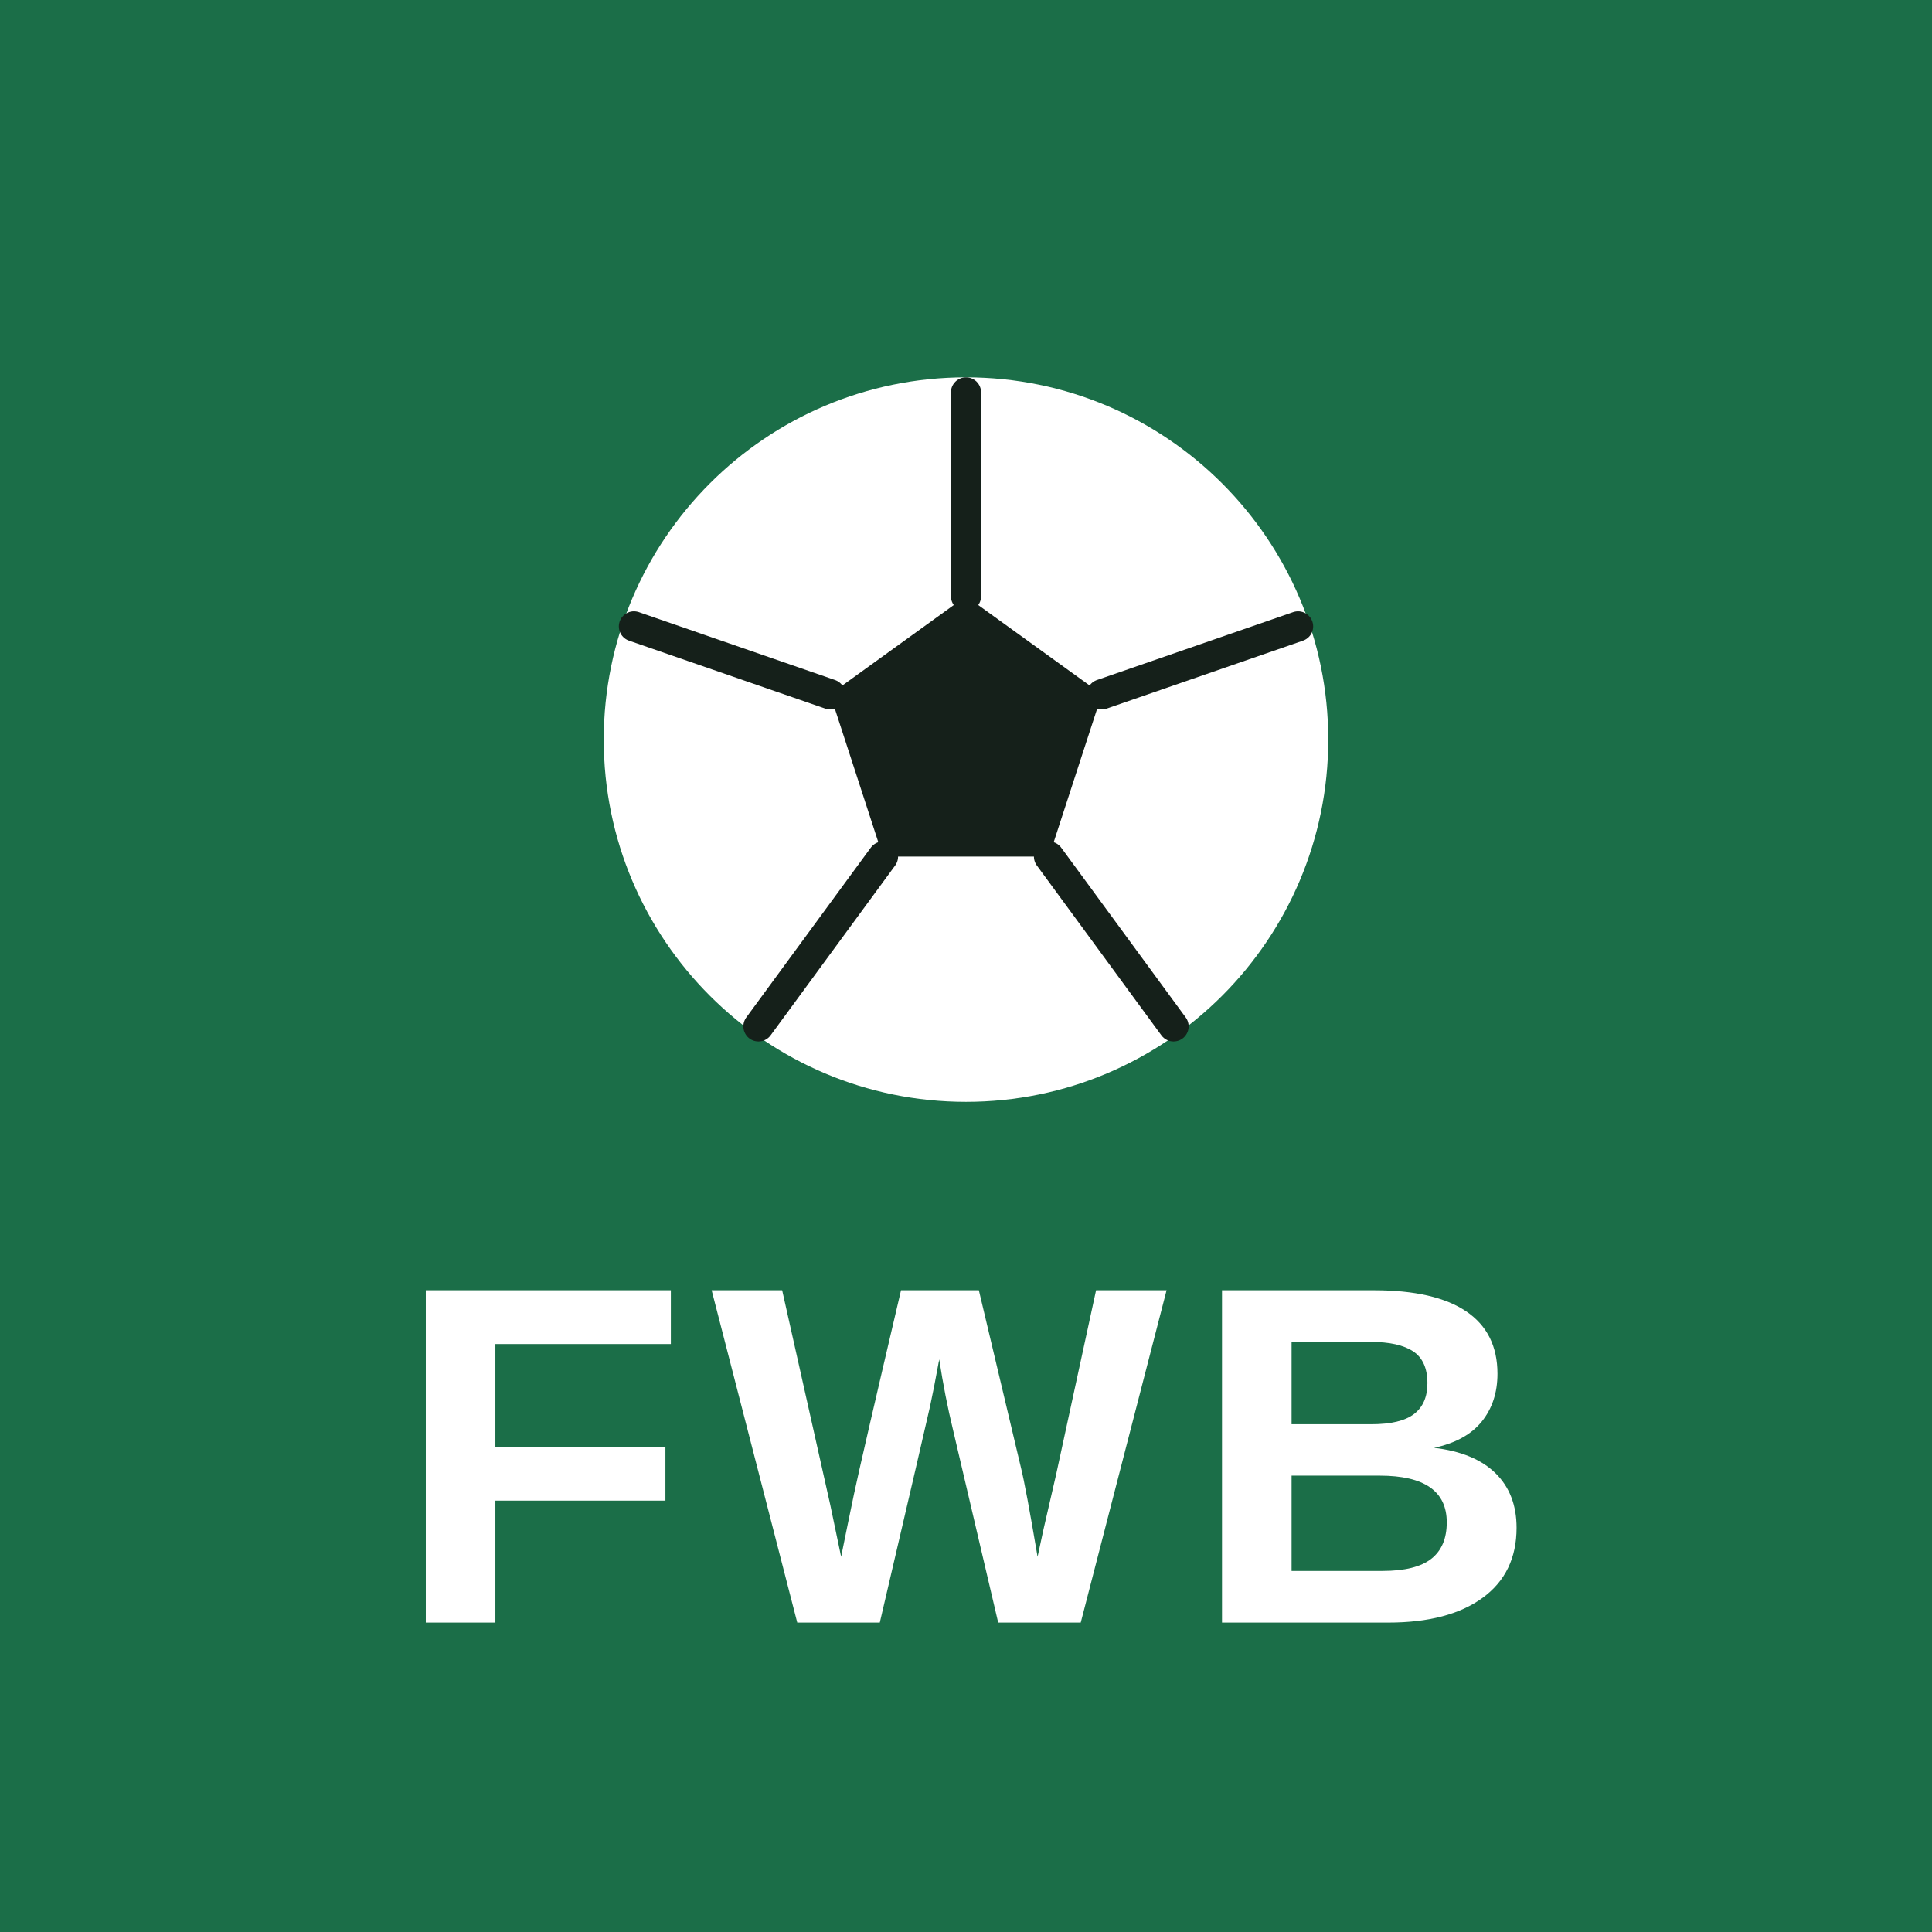
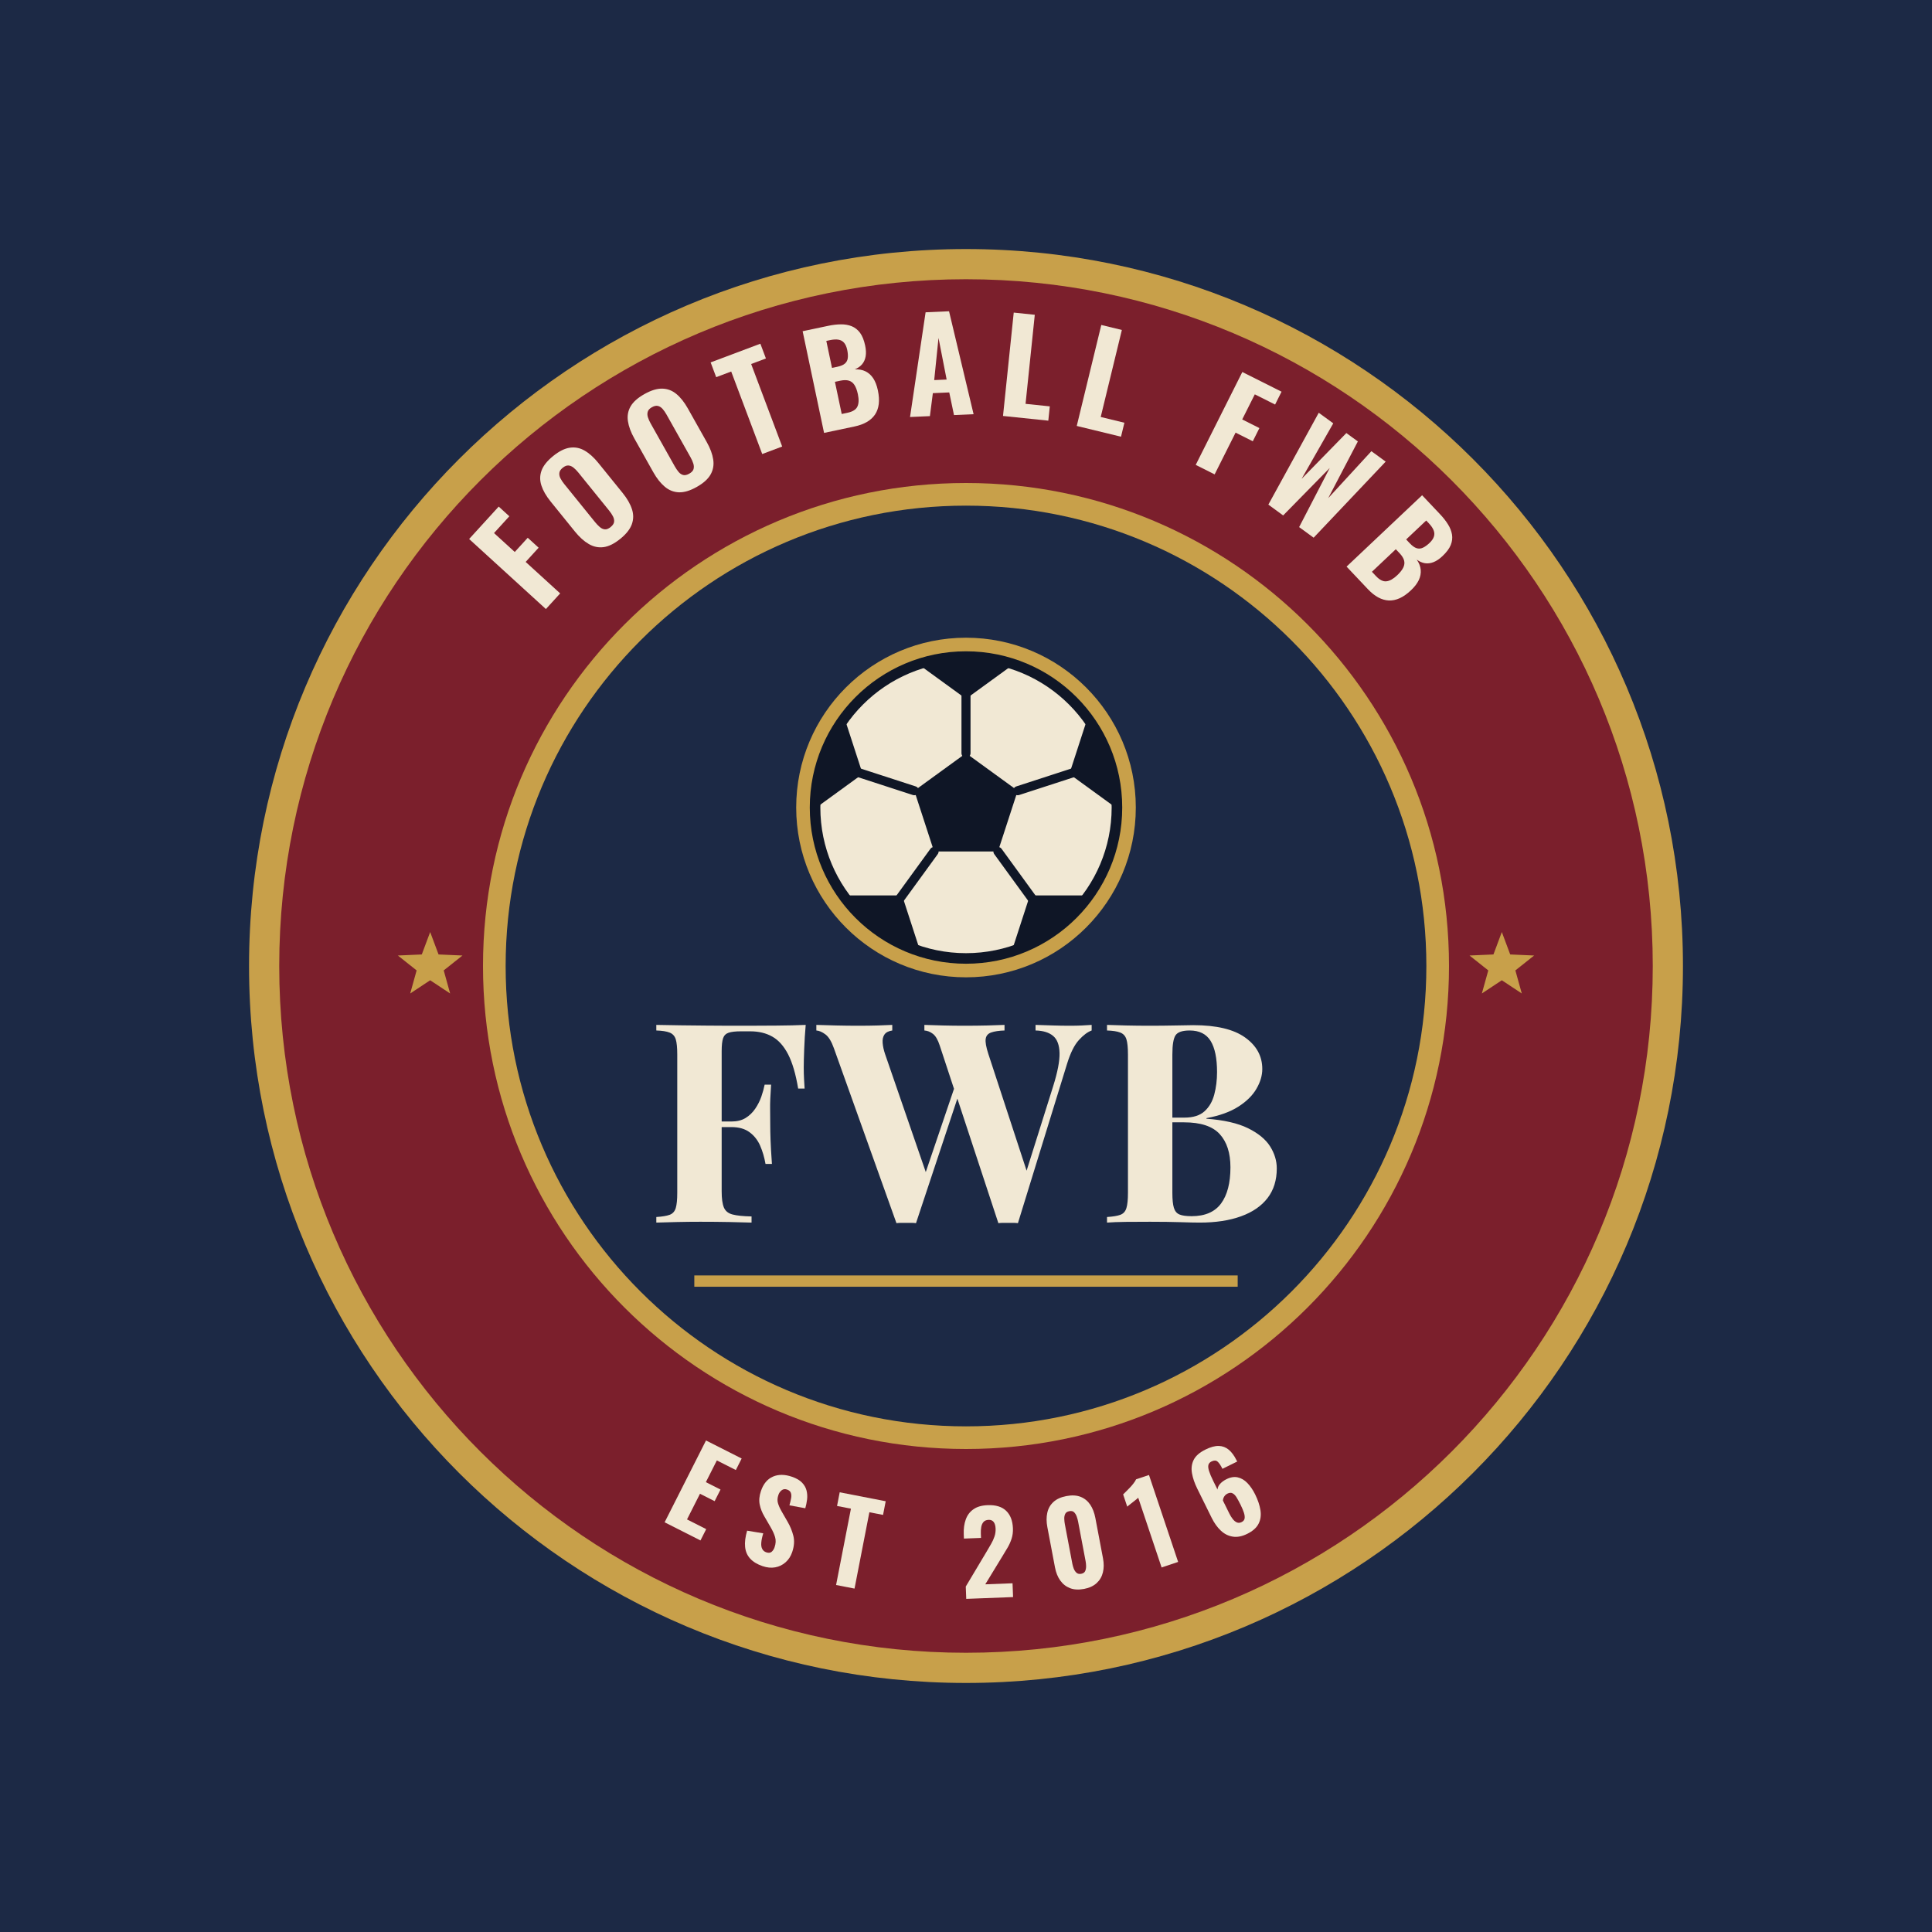
<svg xmlns="http://www.w3.org/2000/svg" viewBox="0 0 512 512">
-   <rect width="512" height="512" fill="#1b6e48" />
-   <g transform="translate(256 196)">
-     <circle r="96" fill="#ffffff" />
-     <polygon points="0,-38 36,-12 22,31 -22,31 -36,-12" fill="#15201a" />
-     <g stroke="#15201a" stroke-width="8" stroke-linecap="round">
-       <line x1="0" y1="-38" x2="0" y2="-92" />
-       <line x1="36" y1="-12" x2="88" y2="-30" />
-       <line x1="22" y1="31" x2="55" y2="76" />
-       <line x1="-22" y1="31" x2="-55" y2="76" />
-       <line x1="-36" y1="-12" x2="-88" y2="-30" />
+   <rect width="512" height="512" fill="#1c2945" />
+   <svg x="56" y="56" width="400" height="400" viewBox="0 0 400 400">
+     <circle cx="200" cy="200" r="190" fill="#c8a04a" />
+     <circle cx="200" cy="200" r="182" fill="#7b1f2c" />
+     <circle cx="200" cy="200" r="128" fill="#c8a04a" />
+     <circle cx="200" cy="200" r="122" fill="#1c2945" />
+     <path d="M0.46 0L-5.15 0L-5.15-27.54L6.48-27.54L6.48-23.73L0.46-23.73L0.46-16.29L5.56-16.29L5.56-12.38L0.46-12.38" fill="#f1e8d4" transform="translate(92.14 101.6) rotate(-47.62)" />
+     <path d="M-0.03 0.37Q-3.06 0.37-4.83-0.71Q-6.60-1.80-7.36-3.83Q-8.13-5.85-8.13-8.67L-8.13-18.94Q-8.13-21.76-7.36-23.77Q-6.60-25.77-4.83-26.83Q-3.06-27.88-0.03-27.88Q3.03-27.88 4.81-26.81Q6.60-25.74 7.36-23.75Q8.13-21.76 8.13-18.94L8.13-8.67Q8.13-5.85 7.36-3.83Q6.60-1.80 4.81-0.71Q3.03 0.37-0.03 0.37M-0.03-3.67Q1.05-3.67 1.56-4.16Q2.07-4.66 2.24-5.49Q2.41-6.32 2.41-7.28L2.41-20.30Q2.41-21.25 2.24-22.07Q2.07-22.88 1.56-23.37Q1.05-23.87-0.03-23.87Q-1.05-23.87-1.56-23.37Q-2.07-22.88-2.24-22.07Q-2.41-21.25-2.41-20.30L-2.41-7.28Q-2.41-6.32-2.26-5.49Q-2.11-4.66-1.60-4.16Q-1.09-3.67-0.03-3.67" fill="#f1e8d4" transform="translate(108.15 86.51) rotate(-38.98)" />
+     <path d="M-0.03 0.37Q-3.06 0.37-4.83-0.71Q-6.60-1.80-7.36-3.83Q-8.13-5.85-8.13-8.67L-8.13-18.94Q-8.13-21.76-7.36-23.77Q-6.60-25.77-4.83-26.83Q-3.06-27.88-0.03-27.88Q3.03-27.88 4.81-26.81Q6.60-25.74 7.36-23.75Q8.13-21.76 8.13-18.94L8.13-8.67Q8.13-5.85 7.36-3.83Q6.60-1.80 4.81-0.71Q3.03 0.37-0.03 0.37M-0.03-3.67Q1.05-3.67 1.56-4.16Q2.07-4.66 2.24-5.49Q2.41-6.32 2.41-7.28L2.41-20.30Q2.41-21.25 2.24-22.07Q2.07-22.88 1.56-23.37Q1.05-23.87-0.03-23.87Q-1.05-23.87-1.56-23.37Q-2.07-22.88-2.24-22.07Q-2.41-21.25-2.41-20.30L-2.41-7.28Q-2.41-6.32-2.26-5.49Q-2.11-4.66-1.60-4.16Q-1.09-3.67-0.03-3.67" fill="#f1e8d4" transform="translate(128.47 72.72) rotate(-29.34)" />
+     <path d="M2.86 0L-2.79 0L-2.79-23.36L-7.04-23.36L-7.04-27.54L7.04-27.54L7.04-23.36L2.86-23.36" fill="#f1e8d4" transform="translate(148.61 63.34) rotate(-20.61)" />
+     <path d="M0.54 0L-7.68 0L-7.68-27.54L-0.71-27.54Q1.09-27.54 2.62-27.23Q4.15-26.93 5.32-26.15Q6.49-25.36 7.12-23.99Q7.75-22.61 7.75-20.40Q7.75-18.73 7.28-17.56Q6.80-16.39 5.92-15.71Q5.03-15.03 3.74-14.79Q5.34-14.55 6.43-13.70Q7.51-12.85 8.06-11.46Q8.60-10.06 8.60-8.09Q8.60-6.02 8.08-4.49Q7.55-2.96 6.53-1.97Q5.51-0.99 4.01-0.49Q2.52 0 0.54 0M-2.07-12.65L-2.07-3.94L-0.51-3.94Q1.60-3.94 2.40-5Q3.20-6.05 3.20-8.16Q3.20-9.79 2.82-10.76Q2.45-11.73 1.62-12.19Q0.78-12.65-0.61-12.65L-2.07-12.65M-2.07-23.73L-2.07-16.42L-0.68-16.42Q0.78-16.42 1.53-16.85Q2.28-17.27 2.57-18.14Q2.86-19.01 2.86-20.26Q2.86-21.52 2.43-22.29Q2.01-23.05 1.14-23.39Q0.27-23.73-1.05-23.73" fill="#f1e8d4" transform="translate(169.9 57.14) rotate(-11.9)" />
+     <path d="M-3.16 0L-8.43 0L-3.09-27.54L3.13-27.54L8.43 0L3.23 0L2.24-6.05L-2.11-6.05L-3.16 0M0.03-20.60L-1.60-9.49L1.70-9.49" fill="#f1e8d4" transform="translate(193.59 54.14) rotate(-2.52)" />
+     <path d="M6.78 0L-5.29 0L-5.29-27.54L0.32-27.54L0.32-3.81L6.78-3.81" fill="#f1e8d4" transform="translate(215.07 54.78) rotate(5.92)" />
+     <path d="M6.78 0L-5.29 0L-5.29-27.54L0.32-27.54L0.32-3.81L6.78-3.81" fill="#f1e8d4" transform="translate(234.49 58.13) rotate(13.66)" />
+     <path d="" fill="#f1e8d4" transform="translate(250.37 62.97) rotate(20.18)" />
+     <path d="M0.46 0L-5.15 0L-5.15-27.54L6.48-27.54L6.48-23.73L0.46-23.73L0.46-16.29L5.56-16.29L5.56-12.38L0.46-12.38" fill="#f1e8d4" transform="translate(265.48 69.51) rotate(26.65)" />
+     <path d="M-2.55 0L-7.41 0L-10.98-27.54L-6.22-27.54L-4.32-10.71L-1.90-27.51L1.87-27.51L4.39-10.74L6.29-27.54L10.98-27.54L7.45 0L2.69 0L0-17.44" fill="#f1e8d4" transform="translate(286.11 82.1) rotate(36.14)" />
+     <path d="M0.54 0L-7.68 0L-7.68-27.54L-0.71-27.54Q1.09-27.54 2.62-27.23Q4.15-26.93 5.32-26.15Q6.49-25.36 7.12-23.99Q7.75-22.61 7.75-20.40Q7.75-18.73 7.28-17.56Q6.80-16.39 5.92-15.71Q5.03-15.03 3.74-14.79Q5.34-14.55 6.43-13.70Q7.51-12.85 8.06-11.46Q8.60-10.06 8.60-8.09Q8.60-6.02 8.08-4.49Q7.55-2.96 6.53-1.97Q5.51-0.99 4.01-0.49Q2.52 0 0.54 0M-2.07-12.65L-2.07-3.94L-0.51-3.94Q1.60-3.94 2.40-5Q3.20-6.05 3.20-8.16Q3.20-9.79 2.82-10.76Q2.45-11.73 1.62-12.19Q0.78-12.65-0.61-12.65L-2.07-12.65M-2.07-23.73L-2.07-16.42L-0.68-16.42Q0.78-16.42 1.53-16.85Q2.28-17.27 2.57-18.14Q2.86-19.01 2.86-20.26Q2.86-21.52 2.43-22.29Q2.01-23.05 1.14-23.39Q0.27-23.73-1.05-23.73" fill="#f1e8d4" transform="translate(306.13 99.74) rotate(46.63)" />
+     <path d="M5.91 21.60L-4.74 21.60L-4.74-2.70L5.85-2.70L5.85 0.72L0.21 0.72L0.21 7.17L4.56 7.17L4.56 10.62L0.21 10.62L0.21 18.24L5.91 18.24" fill="#f1e8d4" transform="translate(134.11 330.29) rotate(26.83)" />
+     <path d="M0.55 21.93Q-1.70 21.93-3.20 21.10Q-4.70 20.28-5.46 18.61Q-6.23 16.95-6.35 14.37L-2.08 13.65Q-2.03 15.15-1.77 16.15Q-1.52 17.16-0.99 17.65Q-0.47 18.15 0.31 18.15Q1.27 18.15 1.62 17.55Q1.96 16.95 1.96 16.17Q1.96 14.64 1.23 13.60Q0.50 12.57-0.71 11.52L-3.23 9.33Q-4.58 8.19-5.43 6.75Q-6.29 5.31-6.29 3.21Q-6.29 0.21-4.53-1.39Q-2.78-3 0.28-3Q2.11-3 3.28-2.40Q4.45-1.80 5.10-0.80Q5.75 0.21 6 1.39Q6.25 2.58 6.31 3.75L2.08 4.38Q2.02 3.27 1.89 2.43Q1.75 1.59 1.35 1.11Q0.94 0.63 0.13 0.63Q-0.74 0.63-1.16 1.27Q-1.58 1.92-1.58 2.70Q-1.58 3.99-0.99 4.81Q-0.41 5.64 0.61 6.54L3.08 8.70Q4.60 10.02 5.70 11.71Q6.79 13.41 6.79 15.90Q6.79 17.61 6.01 18.99Q5.23 20.37 3.84 21.15Q2.44 21.93 0.55 21.93" fill="#f1e8d4" transform="translate(152.66 338.11) rotate(18.92)" />
+     <path d="M2.52 21.60L-2.46 21.60L-2.46 0.99L-6.21 0.99L-6.21-2.70L6.21-2.70L6.21 0.99L2.52 0.99" fill="#f1e8d4" transform="translate(172.11 343.31) rotate(11.01)" />
+     <path d="" fill="#f1e8d4" transform="translate(188.27 345.53) rotate(4.61)" />
+     <path d="M6.06 21.60L-6.36 21.60L-6.36 18.33L-0.45 9.24Q0.21 8.22 0.79 7.29Q1.38 6.36 1.75 5.38Q2.13 4.41 2.13 3.30Q2.13 2.13 1.68 1.51Q1.23 0.90 0.39 0.90Q-0.51 0.90-0.99 1.39Q-1.47 1.89-1.65 2.70Q-1.83 3.51-1.83 4.47L-1.83 5.61L-6.36 5.61L-6.36 4.41Q-6.36 2.25-5.68 0.57Q-5.01-1.11-3.55-2.05Q-2.10-3 0.27-3Q3.48-3 5.10-1.32Q6.72 0.36 6.72 3.39Q6.72 4.86 6.27 6.10Q5.82 7.35 5.08 8.50Q4.35 9.66 3.51 10.89L-1.17 17.94L6.06 17.94" fill="#f1e8d4" transform="translate(205.59 345.89) rotate(-2.2)" />
+     <path d="M0.02 22.02Q-2.17 22.02-3.61 21.12Q-5.05 20.22-5.77 18.64Q-6.49 17.07-6.49 15L-6.49 4.11Q-6.49 1.98-5.80 0.38Q-5.12-1.23-3.67-2.13Q-2.23-3.03 0.02-3.03Q2.23-3.03 3.66-2.13Q5.08-1.23 5.78 0.38Q6.46 1.98 6.46 4.11L6.46 15Q6.46 17.07 5.74 18.64Q5.03 20.22 3.59 21.12Q2.14 22.02 0.02 22.02M0.02 17.94Q0.82 17.94 1.19 17.43Q1.54 16.92 1.67 16.21Q1.79 15.51 1.79 14.91L1.79 4.20Q1.79 3.54 1.68 2.82Q1.57 2.10 1.21 1.57Q0.86 1.05 0.02 1.05Q-0.83 1.05-1.20 1.57Q-1.58 2.10-1.68 2.82Q-1.79 3.54-1.79 4.20L-1.79 14.91Q-1.79 15.51-1.67 16.21Q-1.54 16.92-1.16 17.43Q-0.76 17.94 0.02 17.94" fill="#f1e8d4" transform="translate(227.17 343.45) rotate(-10.73)" />
+     <path d="M3.09 21.60L-1.53 21.60L-1.53 2.10Q-1.80 2.25-2.27 2.41Q-2.73 2.58-3.27 2.77Q-3.81 2.97-4.29 3.13Q-4.77 3.30-5.04 3.42L-5.04 0Q-4.68-0.18-4.06-0.48Q-3.45-0.78-2.76-1.14Q-2.07-1.50-1.46-1.92Q-0.84-2.34-0.51-2.70L3.09-2.70" fill="#f1e8d4" transform="translate(246.42 338.43) rotate(-18.54)" />
+     <path d="M0.20 21.93Q-2.12 21.93-3.57 20.89Q-5.03 19.86-5.70 18.06Q-6.37 16.26-6.37 13.95L-6.37 5.31Q-6.37 2.94-5.82 1.05Q-5.27-0.84-3.86-1.92Q-2.45-3 0.16-3Q2.41-3 3.75-2.30Q5.08-1.59 5.69-0.21Q6.29 1.17 6.29 3.18Q6.29 3.27 6.30 3.38Q6.31 3.48 6.31 3.57L1.94 3.57Q1.94 2.04 1.63 1.29Q1.33 0.54 0.20 0.54Q-0.53 0.54-0.93 0.99Q-1.33 1.44-1.50 2.50Q-1.67 3.57-1.67 5.43L-1.67 7.92Q-1.28 7.26-0.45 6.90Q0.38 6.54 1.46 6.51Q3.38 6.45 4.53 7.36Q5.69 8.28 6.20 9.88Q6.71 11.49 6.71 13.50Q6.71 15.96 6.11 17.88Q5.50 19.80 4.08 20.86Q2.65 21.93 0.20 21.93M0.25 18.48Q1 18.48 1.38 17.97Q1.75 17.46 1.89 16.53Q2.03 15.60 2.03 14.28Q2.03 13.02 1.95 12.07Q1.88 11.13 1.48 10.59Q1.10 10.05 0.20 10.05Q-0.23 10.05-0.60 10.21Q-0.98 10.38-1.25 10.63Q-1.51 10.89-1.67 11.16L-1.67 15.03Q-1.67 15.93-1.50 16.72Q-1.33 17.52-0.92 18Q-0.50 18.48 0.25 18.48" fill="#f1e8d4" transform="translate(264.64 330.91) rotate(-26.28)" />
+     <polygon fill="#c8a04a" points="58,191 60.22,196.94 66.56,197.22 61.59,201.17 63.29,207.28 58,203.78 52.71,207.28 54.41,201.17 49.44,197.22 55.78,196.94" />
+     <polygon fill="#c8a04a" points="342,191 344.22,196.94 350.56,197.22 345.59,201.17 347.29,207.28 342,203.78 336.71,207.28 338.41,201.17 333.44,197.22 339.78,196.94" />
+     <circle cx="200" cy="158" r="45" fill="#c8a04a" />
+     <g>
+       <clipPath id="bb">
+         <circle cx="200" cy="158" r="40" />
+       </clipPath>
+       <circle cx="200" cy="158" r="40" fill="#f1e8d4" />
+       <g clip-path="url(#bb)">
+         <polygon points="207.05,107.49 211.41,120.91 200,129.2 188.59,120.91 192.95,107.49" fill="#0f1626" />
+         <polygon points="250.22,149.1 238.8,157.39 227.39,149.1 231.75,135.68 245.86,135.68" fill="#0f1626" />
+         <polygon points="223.98,203.01 212.57,194.72 216.93,181.3 231.04,181.3 235.39,194.72" fill="#0f1626" />
+         <polygon points="164.61,194.72 168.96,181.3 183.07,181.3 187.43,194.72 176.02,203.01" fill="#0f1626" />
+         <polygon points="154.14,135.68 168.25,135.68 172.61,149.1 161.2,157.39 149.78,149.1" fill="#0f1626" />
+         <g stroke="#0f1626" stroke-width="2.4" stroke-linecap="round">
+           <line x1="200" y1="143.6" x2="200" y2="126.8" />
+           <line x1="213.7" y1="153.55" x2="229.67" y2="148.36" />
+           <line x1="208.46" y1="169.65" x2="218.34" y2="183.24" />
+           <line x1="191.54" y1="169.65" x2="181.66" y2="183.24" />
+           <line x1="186.3" y1="153.55" x2="170.33" y2="148.36" />
+         </g>
+       </g>
+       <polygon points="200,143.6 213.7,153.55 208.46,169.65 191.54,169.65 186.3,153.55" fill="#0f1626" />
+       <circle cx="200" cy="158" r="40" fill="none" stroke="#0f1626" stroke-width="2.8" />
    </g>
-   </g>
-   <text x="256" y="430" text-anchor="middle" font-family="'Barlow Condensed','Arial Narrow',Arial,sans-serif" font-weight="700" font-size="128" letter-spacing="6" fill="#ffffff">FWB</text>
+     <path d="M157.52 215.61Q157.23 218.94 157.12 222.05Q157 225.15 157 226.86Q157 228.48 157.08 229.96Q157.15 231.44 157.23 232.48L155.52 232.48Q154.56 226.71 152.86 223.41Q151.16 220.12 148.68 218.72Q146.20 217.31 142.80 217.31L140.35 217.31Q138.21 217.31 137.10 217.68Q135.99 218.05 135.62 219.16Q135.25 220.27 135.25 222.56L135.25 241.21L137.84 241.21Q140.06 241.21 141.57 240.29Q143.09 239.36 144.13 237.84Q145.16 236.33 145.76 234.63Q146.35 232.92 146.64 231.44L148.35 231.44Q148.05 235.66 148.09 237.88Q148.12 240.10 148.12 241.95Q148.12 243.80 148.20 246.02Q148.27 248.24 148.57 252.46L146.87 252.46Q146.42 249.87 145.46 247.65Q144.50 245.43 142.65 244.06Q140.80 242.69 137.84 242.69L135.25 242.69L135.25 259.71Q135.25 262.60 135.84 264Q136.43 265.41 138.13 265.85Q139.84 266.30 143.17 266.37L143.17 268Q140.87 267.93 137.25 267.85Q133.62 267.78 129.62 267.78Q126.44 267.78 123.41 267.85Q120.37 267.93 117.93 268L117.93 266.52Q120.30 266.37 121.48 265.93Q122.67 265.48 123.08 264.15Q123.48 262.82 123.48 260.16L123.48 223.45Q123.48 220.71 123.08 219.42Q122.67 218.12 121.45 217.64Q120.23 217.16 117.93 217.09L117.93 215.61Q120.97 215.68 124.37 215.72Q127.77 215.76 131.10 215.79Q134.43 215.83 137.32 215.83L142.06 215.83Q145.46 215.83 149.79 215.79Q154.12 215.76 157.52 215.61M233.30 215.61L233.30 217.09Q231.67 217.68 229.90 219.64Q228.12 221.60 226.79 225.89L213.76 268.15Q213.17 268.07 212.51 268.07L209.84 268.07Q209.18 268.07 208.58 268.15L197.71 235.14L186.75 268.15Q186.16 268.07 185.50 268.07L182.83 268.07Q182.17 268.07 181.57 268.15L165 221.82Q164.04 219.09 162.74 218.12Q161.45 217.16 160.34 217.09L160.34 215.61Q162.56 215.68 165.59 215.76Q168.62 215.83 171.36 215.83Q174.32 215.83 176.65 215.76Q178.98 215.68 180.46 215.61L180.46 217.09Q178.98 217.31 178.39 218.16Q177.80 219.01 177.91 220.38Q178.02 221.75 178.54 223.30L189.34 254.61L196.82 232.55L193.04 221.08Q192.30 218.79 191.23 217.98Q190.16 217.16 188.97 217.09L188.97 215.61Q191.05 215.68 193.89 215.76Q196.74 215.83 199.56 215.83Q202.81 215.83 205.66 215.76Q208.51 215.68 210.21 215.61L210.21 217.09Q207.99 217.16 206.70 217.61Q205.40 218.05 205.22 219.31Q205.03 220.57 205.92 223.30L216.06 254.24L223.09 231.89Q224.86 226.26 224.79 223.08Q224.72 219.90 223.09 218.53Q221.46 217.16 218.43 217.09L218.43 215.61Q220.94 215.68 223.16 215.76Q225.38 215.83 227.60 215.83Q229.30 215.83 230.75 215.76Q232.19 215.68 233.30 215.61M237.37 217.09L237.37 215.61Q239.30 215.68 242.40 215.76Q245.51 215.83 248.62 215.83Q252.17 215.83 255.50 215.76Q258.83 215.68 260.24 215.68Q269.41 215.68 273.96 218.94Q278.52 222.19 278.52 227.30Q278.52 229.89 276.96 232.55Q275.41 235.22 272.15 237.29Q268.90 239.36 263.72 240.32L263.72 240.47Q270.67 240.99 274.74 242.99Q278.81 244.99 280.59 247.80Q282.36 250.61 282.36 253.64Q282.36 258.31 279.92 261.49Q277.48 264.67 272.89 266.33Q268.30 268 261.94 268Q260.16 268 256.83 267.89Q253.50 267.78 248.77 267.78Q245.51 267.78 242.40 267.81Q239.30 267.85 237.37 268L237.37 266.52Q239.74 266.37 240.92 265.93Q242.11 265.48 242.51 264.15Q242.92 262.82 242.92 260.16L242.92 223.45Q242.92 220.71 242.51 219.42Q242.11 218.12 240.89 217.64Q239.67 217.16 237.37 217.09M257.80 241.43L254.69 241.43L254.69 260.16Q254.69 262.75 255.09 264.08Q255.50 265.41 256.57 265.85Q257.65 266.30 259.79 266.30Q265.12 266.30 267.60 262.93Q270.08 259.56 270.08 253.35Q270.08 247.65 267.23 244.54Q264.38 241.43 257.80 241.43M259.28 217.09Q256.39 217.09 255.54 218.35Q254.69 219.60 254.69 223.45L254.69 240.18L257.87 240.18Q261.35 240.18 263.20 238.51Q265.05 236.85 265.79 234.07Q266.53 231.30 266.53 228.11Q266.53 222.64 264.83 219.86Q263.12 217.09 259.28 217.09" fill="#f1e8d4" />
+     <rect x="128" y="282" width="144" height="3" fill="#c8a04a" />
+   </svg>
</svg>
